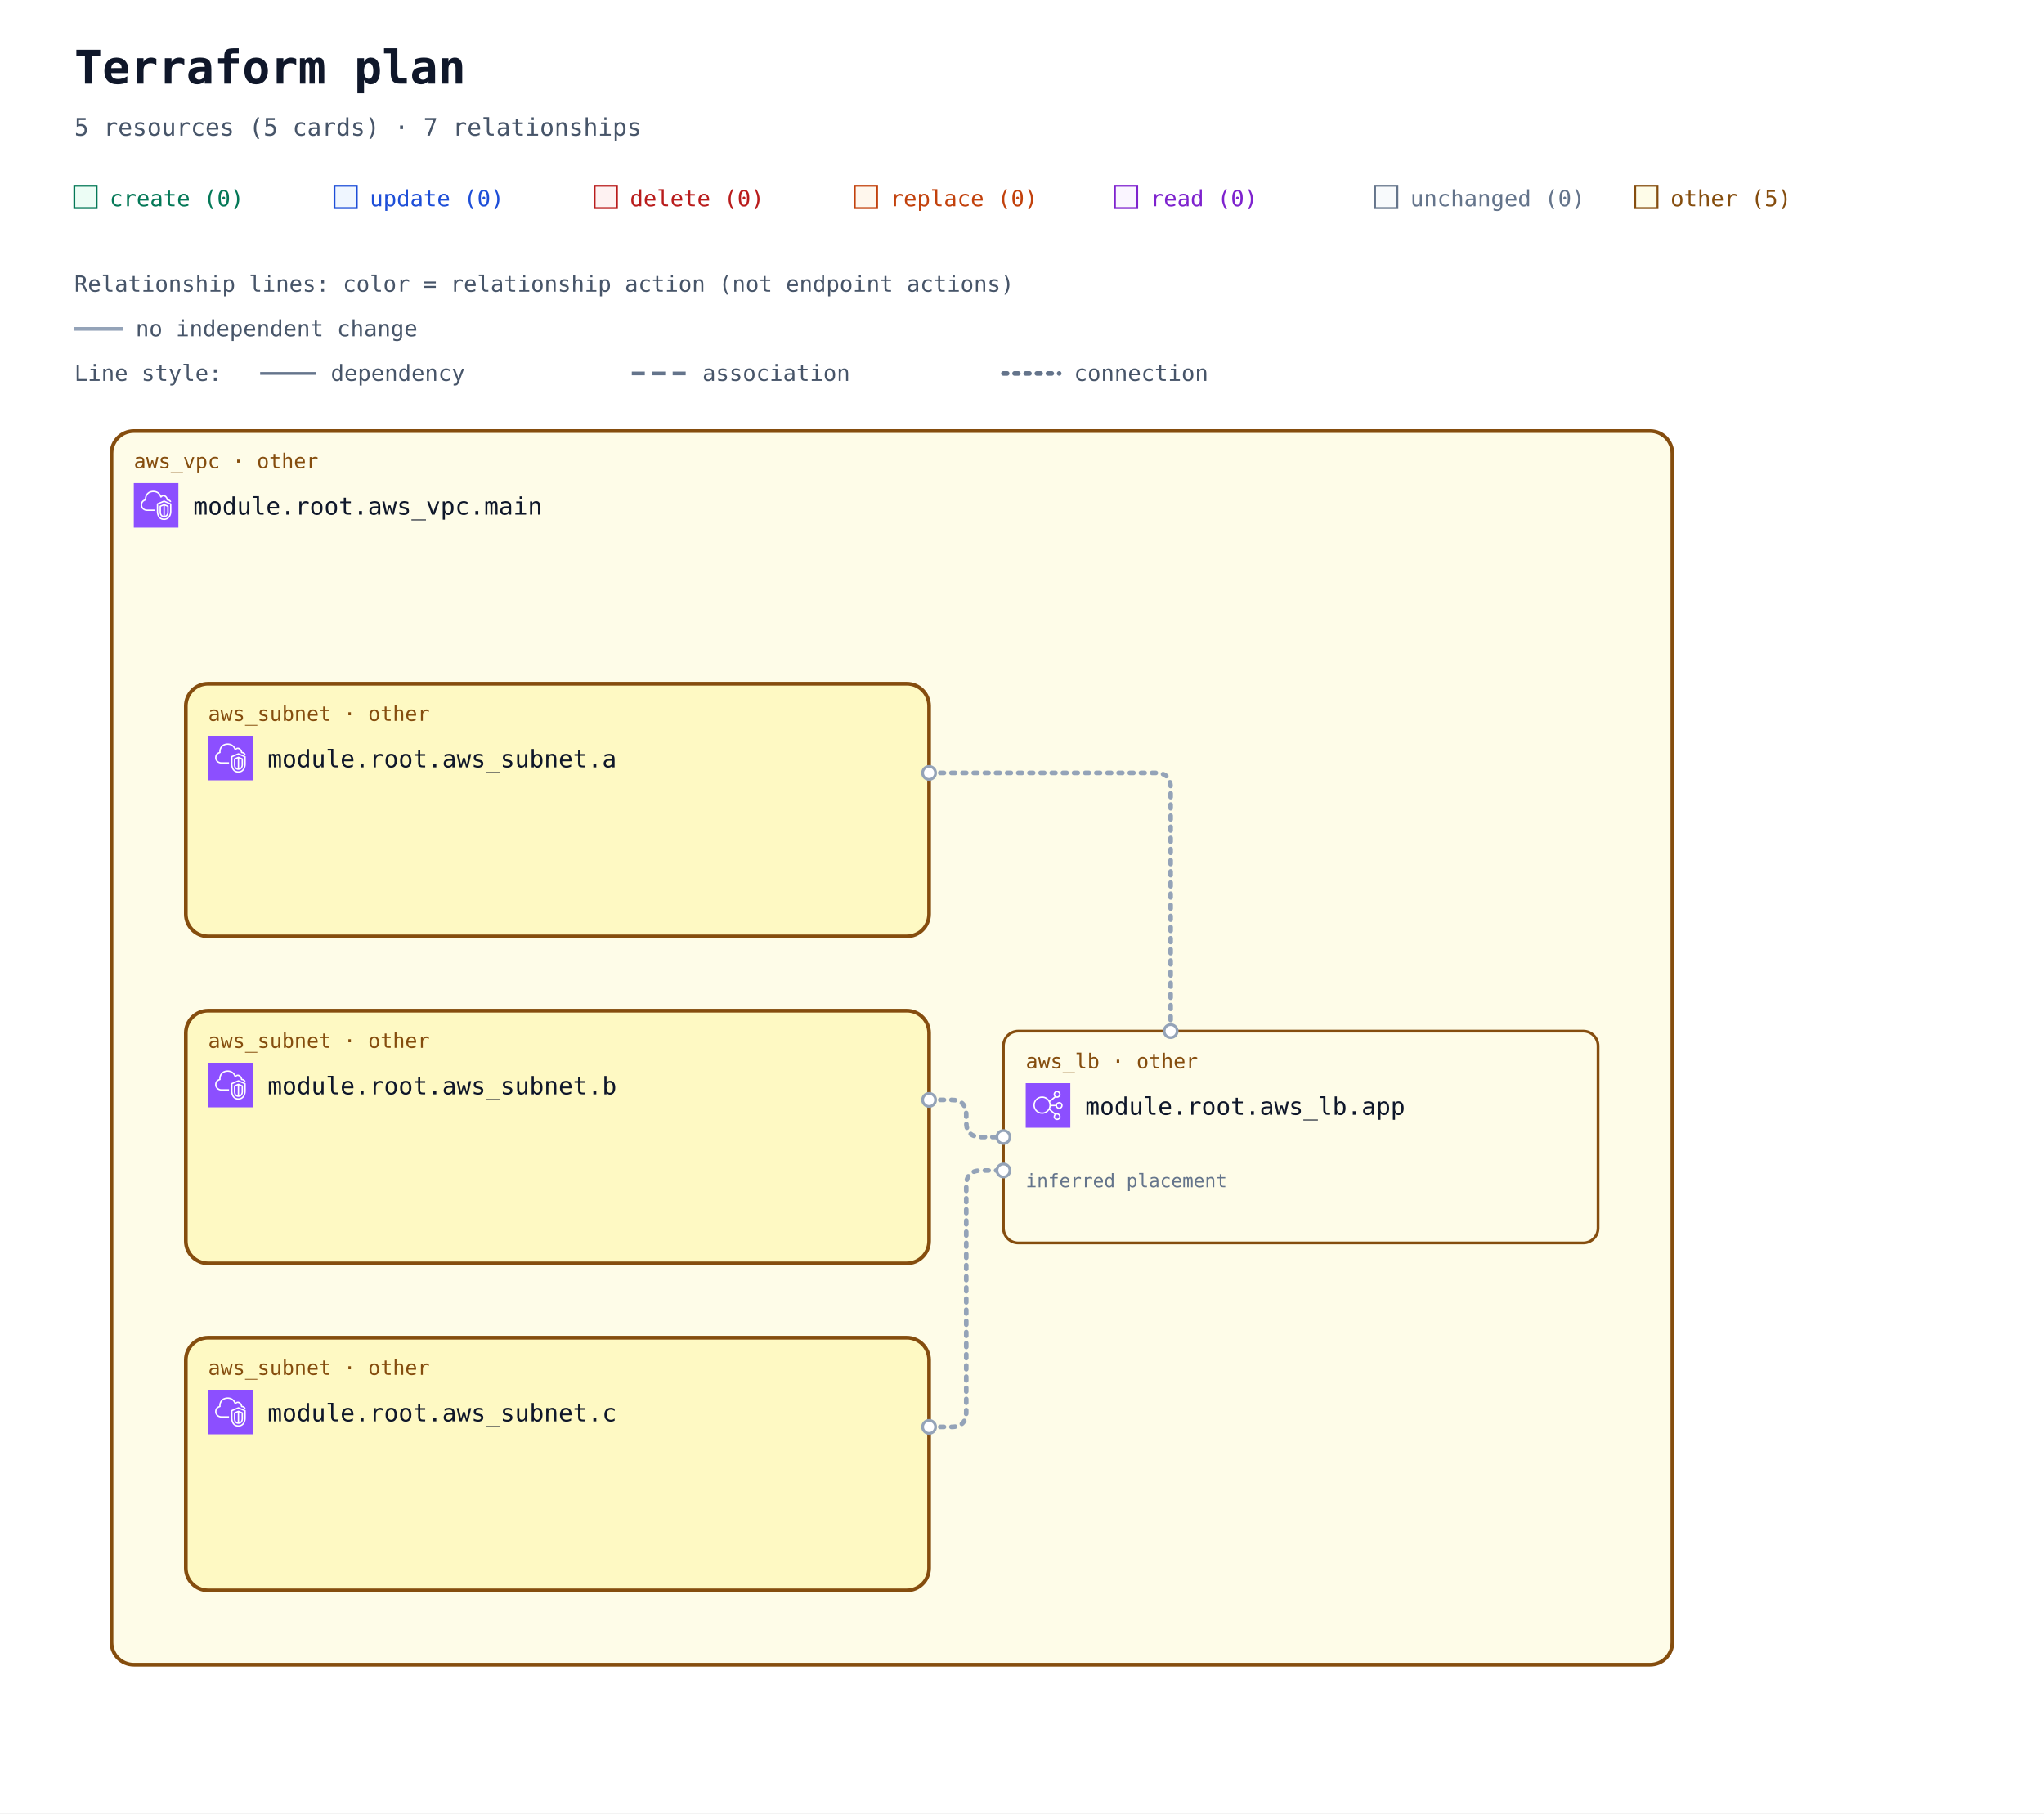
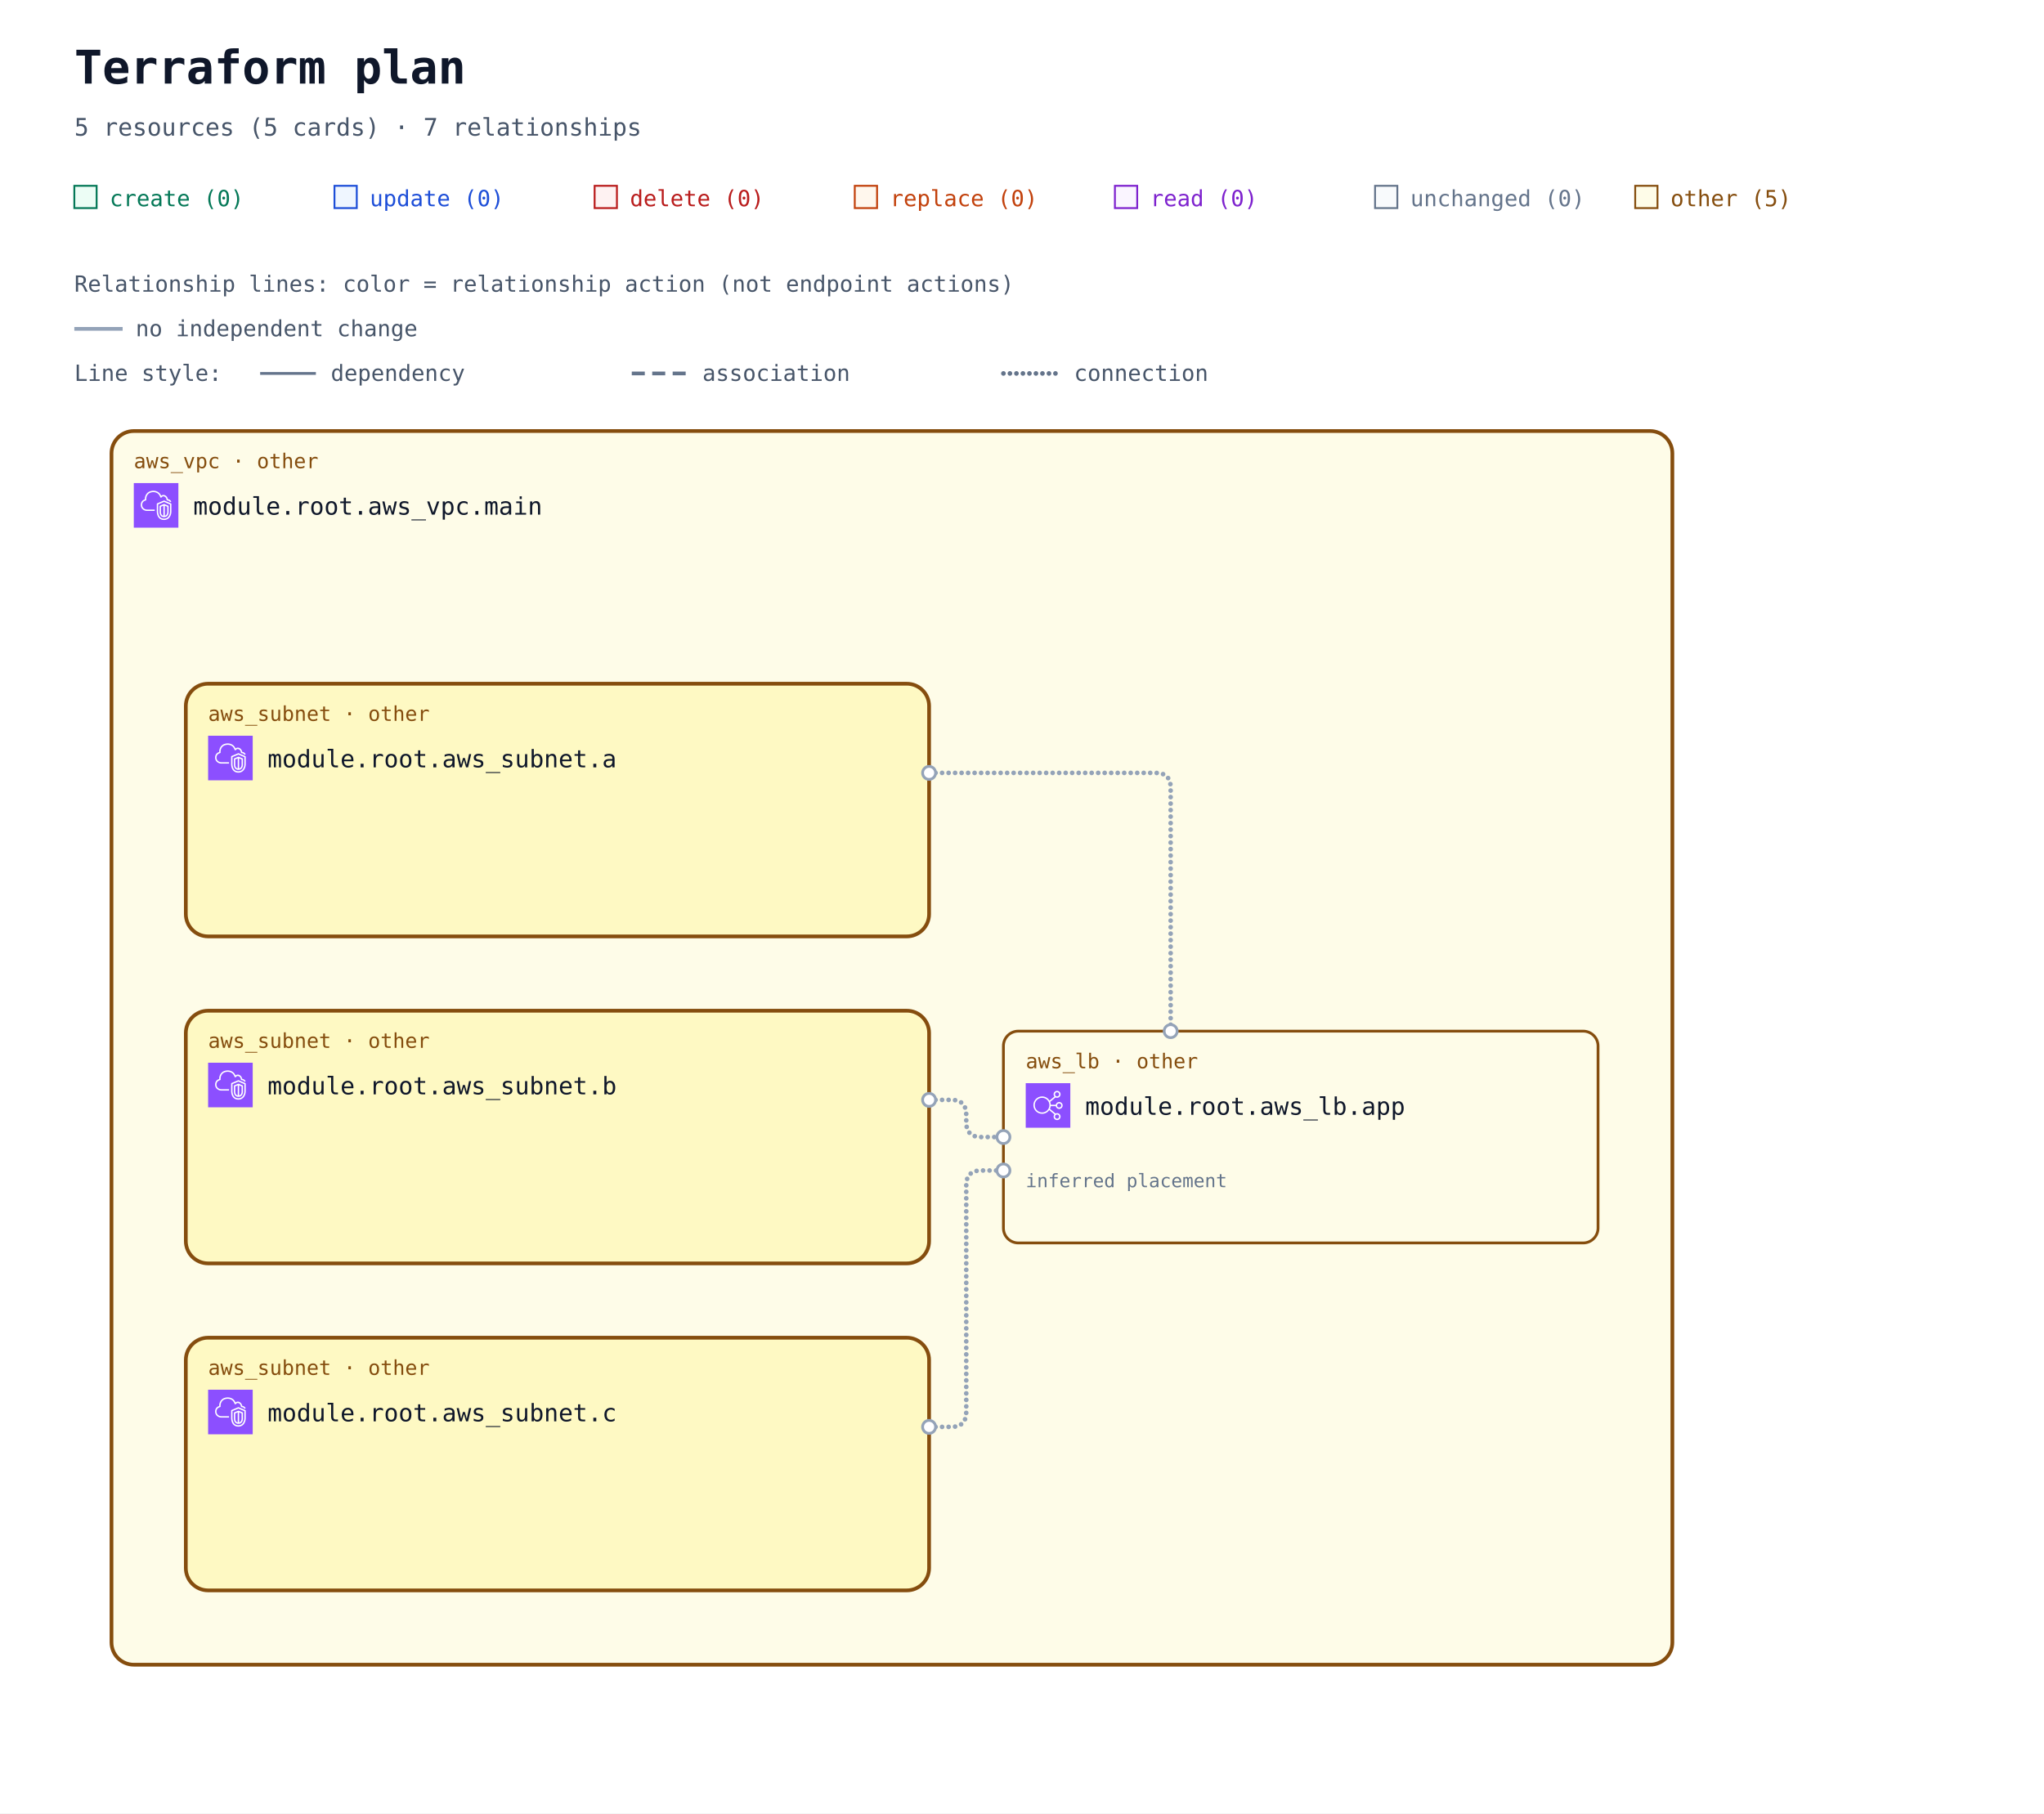
<svg xmlns="http://www.w3.org/2000/svg" width="1100" height="976" viewBox="0 0 1100 976" role="img" aria-labelledby="title description">
  <defs>
    <marker id="arrow" viewBox="0 0 10 10" refX="9" refY="5" markerWidth="7" markerHeight="7" markerUnits="userSpaceOnUse" orient="auto-start-reverse">
      <path d="M 0 0 L 10 5 L 0 10 z" fill="#94a3b8" />
    </marker>
    <symbol id="planorama-icon-aws-elb" viewBox="0 0 64 64">
      <g>
        <g id="planorama-icon-aws-elb-local-49636f6e2d4172636869746563747572652f34382f417263685f456c61737469632d4c6f61642d42616c616e63696e675f3438" stroke="none" stroke-width="1" fill="none" fill-rule="evenodd">
          <g id="planorama-icon-aws-elb-local-49636f6e2d4172636869746563747572652d42472f34382f4e6574776f726b696e672d436f6e74656e742d44656c6976657279" fill="#8C4FFF">
            <rect id="planorama-icon-aws-elb-local-52656374616e676c65" x="0" y="0" width="64" height="64" />
          </g>
          <path d="M23.5,42 C17.71,42 13,37.29 13,31.5 C13,25.71 17.71,21 23.5,21 C29.29,21 34,25.71 34,31.5 C34,37.29 29.29,42 23.5,42 M48,48 C48,49.654 46.654,51 45,51 C43.346,51 42,49.654 42,48 C42,46.346 43.346,45 45,45 C46.654,45 48,46.346 48,48 M45,13 C46.654,13 48,14.346 48,16 C48,17.654 46.654,19 45,19 C43.346,19 42,17.654 42,16 C42,14.346 43.346,13 45,13 M48,29 C49.654,29 51,30.346 51,32 C51,33.654 49.654,35 48,35 C46.346,35 45,33.654 45,32 C45,30.346 46.346,29 48,29 M35.901,33 L43.102,33 C43.565,35.279 45.586,37 48,37 C50.757,37 53,34.757 53,32 C53,29.243 50.757,27 48,27 C45.586,27 43.565,28.721 43.102,31 L35.975,31 C35.916,29.541 35.614,28.146 35.096,26.856 L42.799,20.467 C43.466,20.797 44.206,21 45,21 C47.757,21 50,18.757 50,16 C50,13.243 47.757,11 45,11 C42.243,11 40,13.243 40,16 C40,17.224 40.459,18.331 41.191,19.201 L34.172,25.024 C31.977,21.42 28.021,19 23.5,19 C16.607,19 11,24.607 11,31.5 C11,38.393 16.607,44 23.5,44 C27.743,44 31.493,41.871 33.754,38.629 L41.191,44.799 C40.459,45.669 40,46.776 40,48 C40,50.757 42.243,53 45,53 C47.757,53 50,50.757 50,48 C50,45.243 47.757,43 45,43 C44.206,43 43.466,43.203 42.799,43.533 L34.77,36.873 C35.344,35.673 35.736,34.373 35.901,33" id="planorama-icon-aws-elb-local-456c61737469632d4c6f61642d42616c616e63696e675f49636f6e5f34385f5371756964" fill="#FFFFFF" />
        </g>
      </g>
    </symbol>
    <symbol id="planorama-icon-aws-vpc" viewBox="0 0 64 64">
      <g>
        <g id="planorama-icon-aws-vpc-local-49636f6e2d4172636869746563747572652f34382f417263685f416d617a6f6e2d5669727475616c2d507269766174652d436c6f75645f3438" stroke="none" stroke-width="1" fill="none" fill-rule="evenodd">
          <g id="planorama-icon-aws-vpc-local-49636f6e2d4172636869746563747572652d42472f34382f4e6574776f726b696e672d436f6e74656e742d44656c6976657279" fill="#8C4FFF">
            <rect id="planorama-icon-aws-vpc-local-52656374616e676c65" x="0" y="0" width="64" height="64" />
          </g>
          <path d="M48,33.977 L44.499,32.508 L44.499,46.878 C47.906,46.147 47.998,42.181 48,41.995 L48,33.977 Z M42.499,46.923 L42.499,32.508 L39,33.977 L39,42.004 C39.008,42.466 39.183,46.339 42.499,46.923 L42.499,46.923 Z M43.112,30.082 C43.358,29.977 43.638,29.978 43.886,30.081 L49.387,32.39 C49.759,32.546 50,32.909 50,33.312 L50,42.004 C49.978,44.431 48.562,49.004 43.37,49.004 C38.393,49.004 37.026,44.432 37,42.015 L37,33.312 C37,32.909 37.241,32.546 37.613,32.39 L43.112,30.082 Z M52,30.792 L43.492,27.092 L35,30.668 L35,41.025 C34.999,41.09 34.963,46.009 37.807,48.894 C39.187,50.294 41.059,51.004 43.37,51.004 C51.808,51.004 51.996,41.425 52,41.018 L52,30.792 Z M54,30.136 L54,41.025 C53.973,45.173 51.716,53.004 43.37,53.004 C40.498,53.004 38.145,52.09 36.373,50.288 C32.941,46.797 32.996,41.243 33,41.008 L33,30.004 C33,29.602 33.241,29.238 33.612,29.082 L43.111,25.082 C43.363,24.976 43.647,24.978 43.897,25.087 L53.398,29.219 C53.764,29.378 54,29.738 54,30.136 L54,30.136 Z M19,38.004 L30,38.004 L30,40.004 L19,40.004 C14.216,40.004 10.271,36.483 10.02,31.988 C10.002,31.813 10,31.599 10,31.385 C10,26.086 13.654,24.038 15.919,23.278 C15.902,23.063 15.891,22.843 15.891,22.626 C15.891,18.039 18.658,13.701 22.621,12.079 C27.58,10.049 33.235,10.937 36.695,14.285 C37.718,15.282 38.604,16.596 39.343,18.206 C40.299,17.422 41.392,17.004 42.523,17.004 C45.234,17.004 48.281,19.296 48.9,23.062 C51.069,23.344 52.936,24.639 53.896,26.582 L52.104,27.469 C51.34,25.925 49.806,25.004 48,25.004 C47.471,25.004 47.033,24.591 47.002,24.063 C46.807,20.762 44.275,19.004 42.523,19.004 C41.55,19.004 40.582,19.574 39.797,20.608 C39.575,20.899 39.215,21.048 38.852,20.993 C38.49,20.938 38.187,20.691 38.062,20.348 C37.327,18.346 36.398,16.789 35.302,15.72 C32.406,12.917 27.615,12.196 23.379,13.93 C19.775,15.405 17.891,19.421 17.891,22.626 C17.891,23.026 17.947,23.503 17.993,23.886 C18.053,24.386 17.73,24.853 17.24,24.975 C15.283,25.459 12,26.937 12,31.385 C12,31.535 11.998,31.685 12.013,31.836 C12.209,35.312 15.276,38.004 19,38.004 L19,38.004 Z" id="planorama-icon-aws-vpc-local-416d617a6f6e2d5669727475616c2d507269766174652d436c6f75645f49636f6e5f34385f5371756964" fill="#FFFFFF" />
        </g>
      </g>
    </symbol>
    <mask id="container-occlusion-0" maskUnits="userSpaceOnUse" maskContentUnits="userSpaceOnUse" x="0" y="0" width="1100" height="904" style="mask-type:luminance">
      <rect width="1100" height="904" fill="white" />
      <rect x="98" y="294" width="404" height="140" rx="14" fill="black" />
      <rect x="98" y="470" width="404" height="140" rx="14" fill="black" />
    </mask>
    <mask id="container-occlusion-1" maskUnits="userSpaceOnUse" maskContentUnits="userSpaceOnUse" x="0" y="0" width="1100" height="904" style="mask-type:luminance">
      <rect width="1100" height="904" fill="white" />
      <rect x="98" y="294" width="404" height="140" rx="14" fill="black" />
      <rect x="98" y="646" width="404" height="140" rx="14" fill="black" />
    </mask>
    <mask id="container-occlusion-2" maskUnits="userSpaceOnUse" maskContentUnits="userSpaceOnUse" x="0" y="0" width="1100" height="904" style="mask-type:luminance">
      <rect width="1100" height="904" fill="white" />
      <rect x="98" y="470" width="404" height="140" rx="14" fill="black" />
      <rect x="98" y="646" width="404" height="140" rx="14" fill="black" />
    </mask>
  </defs>
  <rect width="100%" height="100%" fill="#ffffff" />
  <g font-family="ui-monospace, SFMono-Regular, Consolas, monospace">
    <text x="40" y="45" font-size="25" font-weight="700" fill="#0f172a">Terraform plan</text>
    <text x="40" y="73" font-size="13" fill="#475569">5 resources (5 cards) · 7 relationships</text>
    <rect x="40" y="100" width="12" height="12" fill="#ecfdf5" stroke="#047857" />
    <text x="59" y="111" font-size="12" fill="#047857">create (0)</text>
    <rect x="180" y="100" width="12" height="12" fill="#eff6ff" stroke="#1d4ed8" />
    <text x="199" y="111" font-size="12" fill="#1d4ed8">update (0)</text>
    <rect x="320" y="100" width="12" height="12" fill="#fef2f2" stroke="#b91c1c" />
    <text x="339" y="111" font-size="12" fill="#b91c1c">delete (0)</text>
    <rect x="460" y="100" width="12" height="12" fill="#fff7ed" stroke="#c2410c" />
    <text x="479" y="111" font-size="12" fill="#c2410c">replace (0)</text>
    <rect x="600" y="100" width="12" height="12" fill="#faf5ff" stroke="#7e22ce" />
    <text x="619" y="111" font-size="12" fill="#7e22ce">read (0)</text>
    <rect x="740" y="100" width="12" height="12" fill="#f8fafc" stroke="#64748b" />
    <text x="759" y="111" font-size="12" fill="#64748b">unchanged (0)</text>
    <rect x="880" y="100" width="12" height="12" fill="#fefce8" stroke="#854d0e" />
    <text x="899" y="111" font-size="12" fill="#854d0e">other (5)</text>
    <g id="relationship-legend" font-size="12" fill="#475569">
      <text x="40" y="157">Relationship lines: color = relationship action (not endpoint actions)</text>
      <path d="M 40 177 H 66" stroke="#94a3b8" stroke-width="2" />
      <text x="73" y="181">no independent change</text>
      <text x="40" y="205">Line style:</text>
      <path d="M 140 201 H 170" stroke="#64748b" stroke-width="1.5" />
      <text x="178" y="205">dependency</text>
      <path d="M 340 201 H 370" stroke="#64748b" stroke-width="2" stroke-dasharray="7 4" />
      <text x="378" y="205">association</text>
-       <path d="M 540 201 H 570" stroke="#64748b" stroke-width="2.5" stroke-dasharray="2 4" stroke-linecap="round" />
+       <path d="M 540 201 H 570" stroke="#64748b" stroke-width="2.5" stroke-dasharray="0 3.5" stroke-linecap="round" />
      <text x="578" y="205">connection</text>
    </g>
    <g transform="translate(0 72)">
      <g data-architecture="true" transform="translate(0 0)">
        <g data-container="resource-6177735f7670632e6d61696e-current">
          <rect x="60" y="160" width="840" height="664" rx="12" fill="#fefce8" stroke="#854d0e" stroke-width="2" data-mode="managed" />
        </g>
        <g data-container="resource-6177735f7375626e65742e61-current">
          <rect x="100" y="296" width="400" height="136" rx="12" fill="#fef9c3" stroke="#854d0e" stroke-width="2" data-mode="managed" />
        </g>
        <g data-container="resource-6177735f7375626e65742e62-current">
          <rect x="100" y="472" width="400" height="136" rx="12" fill="#fef9c3" stroke="#854d0e" stroke-width="2" data-mode="managed" />
        </g>
        <g data-container="resource-6177735f7375626e65742e63-current">
          <rect x="100" y="648" width="400" height="136" rx="12" fill="#fef9c3" stroke="#854d0e" stroke-width="2" data-mode="managed" />
        </g>
-         <path d="M 500 344 L 622 344 Q 630 344 630 352 L 630 483 " data-edge-kind="connection" data-directionality="undirected" data-source="resource-6177735f7375626e65742e61-current" data-target="resource-6177735f6c622e617070-current" fill="none" stroke="#94a3b8" stroke-width="2.5" stroke-dasharray="2 4" stroke-linecap="round" stroke-linejoin="round" mask="url(#container-occlusion-2)" />
-         <path d="M 500 520 L 512 520 Q 520 520 520 528 L 520 532 Q 520 540 528 540 L 540 540 " data-edge-kind="connection" data-directionality="undirected" data-source="resource-6177735f7375626e65742e62-current" data-target="resource-6177735f6c622e617070-current" fill="none" stroke="#94a3b8" stroke-width="2.5" stroke-dasharray="2 4" stroke-linecap="round" stroke-linejoin="round" mask="url(#container-occlusion-1)" />
-         <path d="M 500 696 L 512 696 Q 520 696 520 688 L 520 566 Q 520 558 528 558 L 540 558 " data-edge-kind="connection" data-directionality="undirected" data-source="resource-6177735f7375626e65742e63-current" data-target="resource-6177735f6c622e617070-current" fill="none" stroke="#94a3b8" stroke-width="2.5" stroke-dasharray="2 4" stroke-linecap="round" stroke-linejoin="round" mask="url(#container-occlusion-0)" />
+         <path d="M 500 344 L 622 344 Q 630 344 630 352 L 630 483 " data-edge-kind="connection" data-directionality="undirected" data-source="resource-6177735f7375626e65742e61-current" data-target="resource-6177735f6c622e617070-current" fill="none" stroke="#94a3b8" stroke-width="2.5" stroke-dasharray="0 3.5" stroke-linecap="round" stroke-linejoin="round" mask="url(#container-occlusion-2)" />
+         <path d="M 500 520 L 512 520 Q 520 520 520 528 L 520 532 Q 520 540 528 540 L 540 540 " data-edge-kind="connection" data-directionality="undirected" data-source="resource-6177735f7375626e65742e62-current" data-target="resource-6177735f6c622e617070-current" fill="none" stroke="#94a3b8" stroke-width="2.5" stroke-dasharray="0 3.5" stroke-linecap="round" stroke-linejoin="round" mask="url(#container-occlusion-1)" />
+         <path d="M 500 696 L 512 696 Q 520 696 520 688 L 520 566 Q 520 558 528 558 L 540 558 " data-edge-kind="connection" data-directionality="undirected" data-source="resource-6177735f7375626e65742e63-current" data-target="resource-6177735f6c622e617070-current" fill="none" stroke="#94a3b8" stroke-width="2.5" stroke-dasharray="0 3.5" stroke-linecap="round" stroke-linejoin="round" mask="url(#container-occlusion-0)" />
        <g data-edge-kind="containment" data-source="resource-6177735f7670632e6d61696e-current" data-target="resource-6177735f7375626e65742e61-current" />
        <g data-edge-kind="containment" data-source="resource-6177735f7670632e6d61696e-current" data-target="resource-6177735f7375626e65742e62-current" />
        <g data-edge-kind="containment" data-source="resource-6177735f7670632e6d61696e-current" data-target="resource-6177735f7375626e65742e63-current" />
        <g data-edge-kind="containment" data-source="resource-6177735f7670632e6d61696e-current" data-target="resource-6177735f6c622e617070-current" />
        <g id="resource-6177735f6c622e617070-current" data-architecture-id="terraform:6177735f6c622e617070-current" data-qualified-address="module.root.aws_lb.app" data-terraform-address="aws_lb.app">
          <rect x="540" y="483" width="320" height="114" rx="8" fill="#fefce8" stroke="#854d0e" stroke-width="1.5" data-mode="managed" />
          <text x="552" y="503" font-size="11" fill="#854d0e">aws_lb · other</text>
          <use href="#planorama-icon-aws-elb" x="552" y="511" width="24" height="24" aria-hidden="true" />
          <text x="584" y="528" font-size="13" fill="#0f172a">module.root.aws_lb.app</text>
          <text x="552" y="585" font-size="10" fill="#64748b" />
          <text x="552" y="567" font-size="10" fill="#64748b" data-placement="inferred">inferred placement</text>
        </g>
        <g id="resource-6177735f7375626e65742e61-current" data-architecture-id="terraform:6177735f7375626e65742e61-current" data-qualified-address="module.root.aws_subnet.a" data-terraform-address="aws_subnet.a">
          <text x="112" y="316" font-size="11" fill="#854d0e">aws_subnet · other</text>
          <use href="#planorama-icon-aws-vpc" x="112" y="324" width="24" height="24" aria-hidden="true" />
          <text x="144" y="341" font-size="13" fill="#0f172a">module.root.aws_subnet.a</text>
          <text x="112" y="380" font-size="10" fill="#64748b" />
        </g>
        <g id="resource-6177735f7375626e65742e62-current" data-architecture-id="terraform:6177735f7375626e65742e62-current" data-qualified-address="module.root.aws_subnet.b" data-terraform-address="aws_subnet.b">
          <text x="112" y="492" font-size="11" fill="#854d0e">aws_subnet · other</text>
          <use href="#planorama-icon-aws-vpc" x="112" y="500" width="24" height="24" aria-hidden="true" />
          <text x="144" y="517" font-size="13" fill="#0f172a">module.root.aws_subnet.b</text>
          <text x="112" y="556" font-size="10" fill="#64748b" />
        </g>
        <g id="resource-6177735f7375626e65742e63-current" data-architecture-id="terraform:6177735f7375626e65742e63-current" data-qualified-address="module.root.aws_subnet.c" data-terraform-address="aws_subnet.c">
          <text x="112" y="668" font-size="11" fill="#854d0e">aws_subnet · other</text>
          <use href="#planorama-icon-aws-vpc" x="112" y="676" width="24" height="24" aria-hidden="true" />
          <text x="144" y="693" font-size="13" fill="#0f172a">module.root.aws_subnet.c</text>
          <text x="112" y="732" font-size="10" fill="#64748b" />
        </g>
        <g id="resource-6177735f7670632e6d61696e-current" data-architecture-id="terraform:6177735f7670632e6d61696e-current" data-qualified-address="module.root.aws_vpc.main" data-terraform-address="aws_vpc.main">
          <text x="72" y="180" font-size="11" fill="#854d0e">aws_vpc · other</text>
          <use href="#planorama-icon-aws-vpc" x="72" y="188" width="24" height="24" aria-hidden="true" />
          <text x="104" y="205" font-size="13" fill="#0f172a">module.root.aws_vpc.main</text>
          <text x="72" y="244" font-size="10" fill="#64748b" />
        </g>
        <g data-endpoints="true" data-source="resource-6177735f7375626e65742e61-current" data-target="resource-6177735f6c622e617070-current" aria-hidden="true">
          <circle data-endpoint="source" cx="500" cy="344" r="3.5" fill="#ffffff" stroke="#94a3b8" stroke-width="1.5" />
          <circle data-endpoint="target" cx="630" cy="483" r="3.5" fill="#ffffff" stroke="#94a3b8" stroke-width="1.5" />
        </g>
        <g data-endpoints="true" data-source="resource-6177735f7375626e65742e62-current" data-target="resource-6177735f6c622e617070-current" aria-hidden="true">
          <circle data-endpoint="source" cx="500" cy="520" r="3.5" fill="#ffffff" stroke="#94a3b8" stroke-width="1.5" />
          <circle data-endpoint="target" cx="540" cy="540" r="3.5" fill="#ffffff" stroke="#94a3b8" stroke-width="1.5" />
        </g>
        <g data-endpoints="true" data-source="resource-6177735f7375626e65742e63-current" data-target="resource-6177735f6c622e617070-current" aria-hidden="true">
          <circle data-endpoint="source" cx="500" cy="696" r="3.5" fill="#ffffff" stroke="#94a3b8" stroke-width="1.5" />
          <circle data-endpoint="target" cx="540" cy="558" r="3.5" fill="#ffffff" stroke="#94a3b8" stroke-width="1.5" />
        </g>
      </g>
    </g>
  </g>
</svg>
